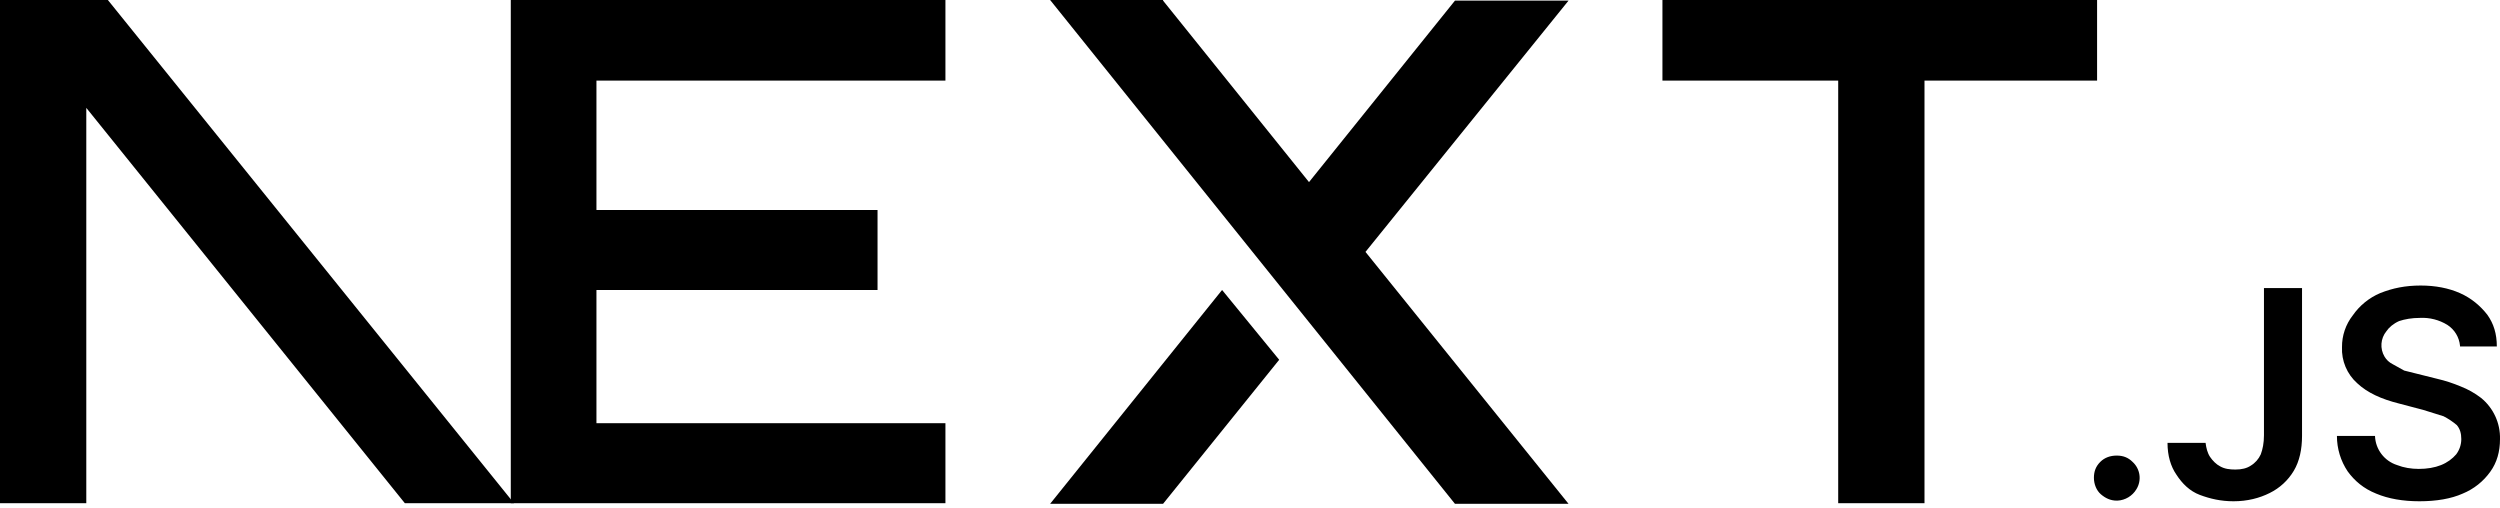
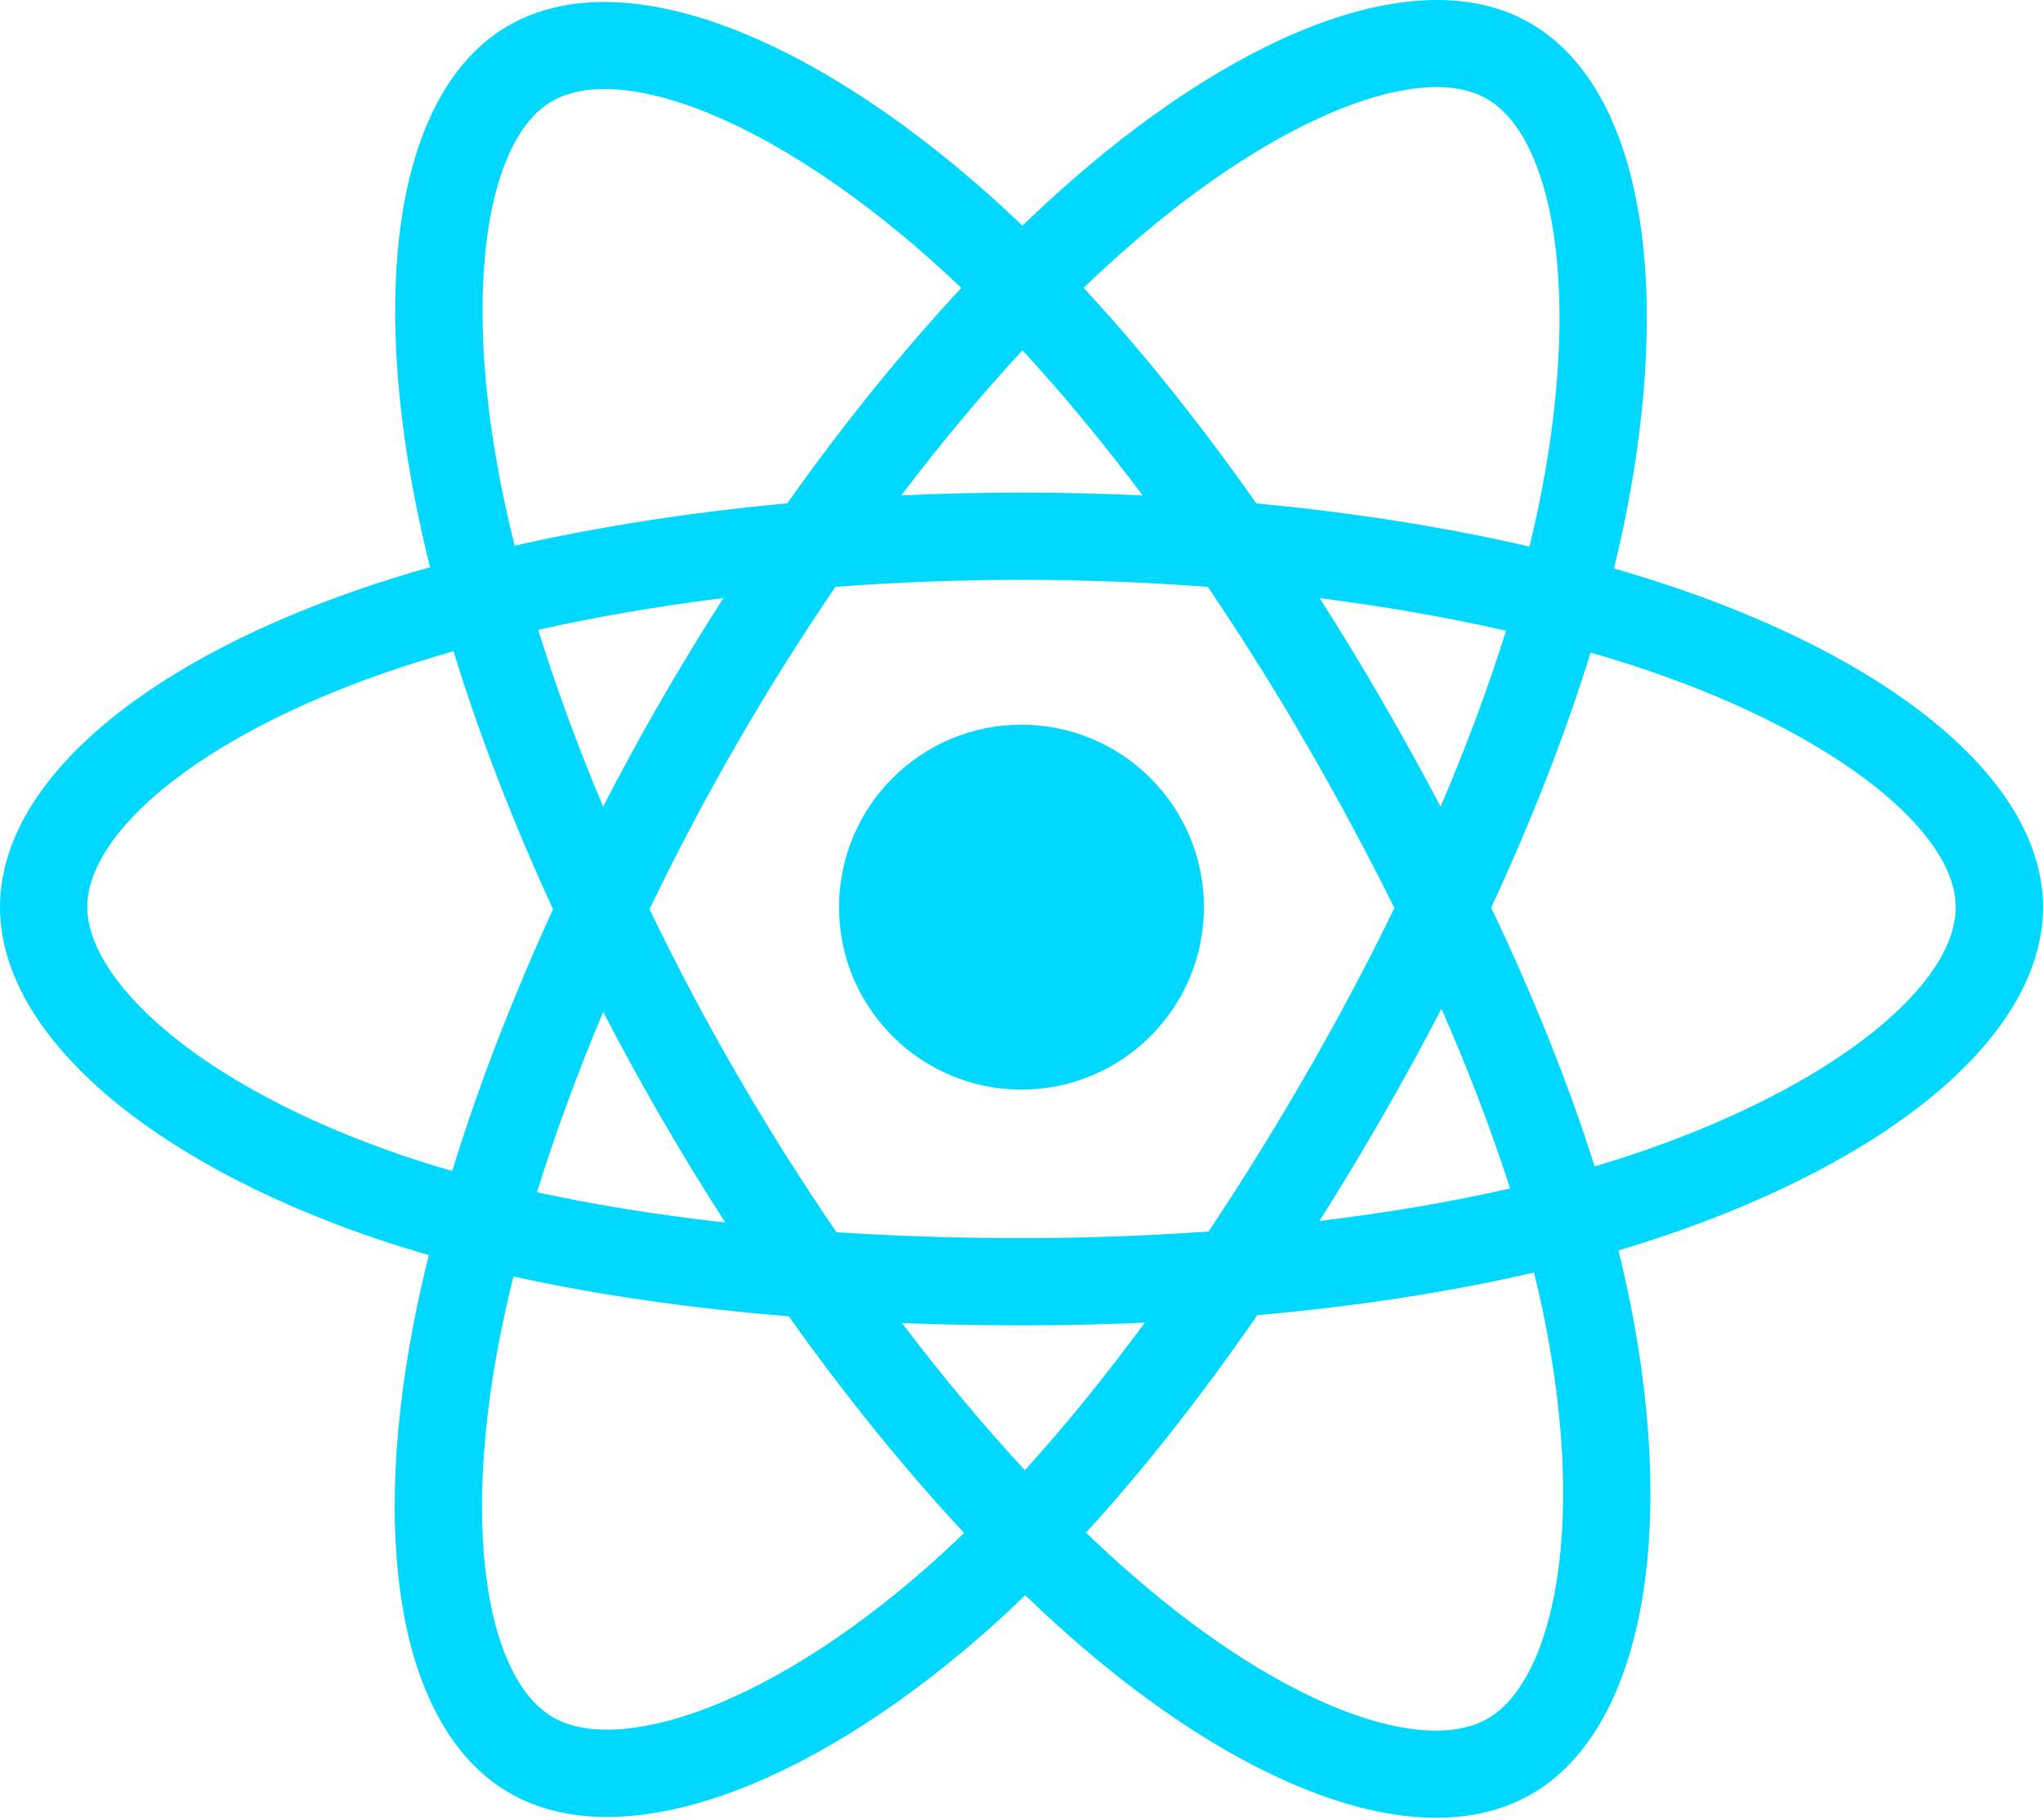
- <svg xmlns="http://www.w3.org/2000/svg" fill="none" viewBox="0 0 394 80">
-   <path fill="#000" d="M262 0h68.5v12.7h-27.2v66.6h-13.6V12.7H262V0ZM149 0v12.7H94v20.4h44.3v12.6H94v21h55v12.6H80.5V0h68.7zm34.3 0h-17.8l63.8 79.4h17.9l-32-39.7 32-39.6h-17.9l-23 28.6-23-28.6zm18.3 56.7-9-11-27.1 33.7h17.8l18.3-22.7z" />
-   <path fill="#000" d="M81 79.3 17 0H0v79.3h13.6V17l50.2 62.3H81Zm252.6-.4c-1 0-1.8-.4-2.5-1s-1.1-1.6-1.1-2.6.3-1.8 1-2.5 1.6-1 2.6-1 1.8.3 2.5 1a3.4 3.4 0 0 1 .6 4.3 3.7 3.7 0 0 1-3 1.8zm23.2-33.5h6v23.3c0 2.1-.4 4-1.3 5.5a9.1 9.1 0 0 1-3.8 3.5c-1.6.8-3.5 1.3-5.7 1.3-2 0-3.7-.4-5.3-1s-2.8-1.8-3.7-3.2c-.9-1.3-1.4-3-1.4-5h6c.1.8.3 1.6.7 2.2s1 1.2 1.6 1.5c.7.4 1.5.5 2.4.5 1 0 1.8-.2 2.4-.6a4 4 0 0 0 1.6-1.8c.3-.8.5-1.8.5-3V45.5zm30.9 9.1a4.4 4.4 0 0 0-2-3.3 7.5 7.5 0 0 0-4.3-1.1c-1.3 0-2.4.2-3.3.5-.9.4-1.6 1-2 1.6a3.5 3.5 0 0 0-.3 4c.3.5.7.9 1.3 1.2l1.8 1 2 .5 3.2.8c1.3.3 2.5.7 3.7 1.2a13 13 0 0 1 3.2 1.8 8.1 8.1 0 0 1 3 6.5c0 2-.5 3.7-1.5 5.1a10 10 0 0 1-4.4 3.5c-1.8.8-4.1 1.2-6.8 1.2-2.6 0-4.9-.4-6.8-1.2-2-.8-3.4-2-4.5-3.5a10 10 0 0 1-1.7-5.6h6a5 5 0 0 0 3.5 4.6c1 .4 2.2.6 3.4.6 1.3 0 2.5-.2 3.5-.6 1-.4 1.8-1 2.4-1.7a4 4 0 0 0 .8-2.4c0-.9-.2-1.6-.7-2.2a11 11 0 0 0-2.1-1.4l-3.2-1-3.8-1c-2.8-.7-5-1.7-6.6-3.2a7.2 7.2 0 0 1-2.4-5.7 8 8 0 0 1 1.7-5 10 10 0 0 1 4.3-3.5c2-.8 4-1.2 6.4-1.2 2.3 0 4.4.4 6.2 1.2 1.8.8 3.2 2 4.3 3.4 1 1.4 1.5 3 1.5 5h-5.8z" />
+ <svg xmlns="http://www.w3.org/2000/svg" aria-hidden="true" role="img" class="iconify iconify--logos" width="35.93" height="32" preserveAspectRatio="xMidYMid meet" viewBox="0 0 256 228">
+   <path fill="#00D8FF" d="M210.483 73.824a171.49 171.49 0 0 0-8.24-2.597c.465-1.9.893-3.777 1.273-5.621c6.238-30.281 2.16-54.676-11.769-62.708c-13.355-7.7-35.196.329-57.254 19.526a171.23 171.23 0 0 0-6.375 5.848a155.866 155.866 0 0 0-4.241-3.917C100.759 3.829 77.587-4.822 63.673 3.233C50.33 10.957 46.379 33.89 51.995 62.588a170.974 170.974 0 0 0 1.892 8.48c-3.28.932-6.445 1.924-9.474 2.98C17.309 83.498 0 98.307 0 113.668c0 15.865 18.582 31.778 46.812 41.427a145.52 145.52 0 0 0 6.921 2.165a167.467 167.467 0 0 0-2.01 9.138c-5.354 28.2-1.173 50.591 12.134 58.266c13.744 7.926 36.812-.22 59.273-19.855a145.567 145.567 0 0 0 5.342-4.923a168.064 168.064 0 0 0 6.92 6.314c21.758 18.722 43.246 26.282 56.54 18.586c13.731-7.949 18.194-32.003 12.4-61.268a145.016 145.016 0 0 0-1.535-6.842c1.62-.48 3.21-.974 4.76-1.488c29.348-9.723 48.443-25.443 48.443-41.52c0-15.417-17.868-30.326-45.517-39.844Zm-6.365 70.984c-1.4.463-2.836.91-4.3 1.345c-3.24-10.257-7.612-21.163-12.963-32.432c5.106-11 9.31-21.767 12.459-31.957c2.619.758 5.16 1.557 7.61 2.4c23.69 8.156 38.14 20.213 38.14 29.504c0 9.896-15.606 22.743-40.946 31.14Zm-10.514 20.834c2.562 12.94 2.927 24.64 1.23 33.787c-1.524 8.219-4.59 13.698-8.382 15.893c-8.067 4.67-25.32-1.4-43.927-17.412a156.726 156.726 0 0 1-6.437-5.87c7.214-7.889 14.423-17.06 21.459-27.246c12.376-1.098 24.068-2.894 34.671-5.345a134.17 134.17 0 0 1 1.386 6.193ZM87.276 214.515c-7.882 2.783-14.16 2.863-17.955.675c-8.075-4.657-11.432-22.636-6.853-46.752a156.923 156.923 0 0 1 1.869-8.499c10.486 2.32 22.093 3.988 34.498 4.994c7.084 9.967 14.501 19.128 21.976 27.15a134.668 134.668 0 0 1-4.877 4.492c-9.933 8.682-19.886 14.842-28.658 17.94ZM50.35 144.747c-12.483-4.267-22.792-9.812-29.858-15.863c-6.35-5.437-9.555-10.836-9.555-15.216c0-9.322 13.897-21.212 37.076-29.293c2.813-.98 5.757-1.905 8.812-2.773c3.204 10.42 7.406 21.315 12.477 32.332c-5.137 11.18-9.399 22.249-12.634 32.792a134.718 134.718 0 0 1-6.318-1.979Zm12.378-84.26c-4.811-24.587-1.616-43.134 6.425-47.789c8.564-4.958 27.502 2.111 47.463 19.835a144.318 144.318 0 0 1 3.841 3.545c-7.438 7.987-14.787 17.08-21.808 26.988c-12.04 1.116-23.565 2.908-34.161 5.309a160.342 160.342 0 0 1-1.76-7.887Zm110.427 27.268a347.8 347.8 0 0 0-7.785-12.803c8.168 1.033 15.994 2.404 23.343 4.08c-2.206 7.072-4.956 14.465-8.193 22.045a381.151 381.151 0 0 0-7.365-13.322Zm-45.032-43.861c5.044 5.465 10.096 11.566 15.065 18.186a322.04 322.04 0 0 0-30.257-.006c4.974-6.559 10.069-12.652 15.192-18.18ZM82.802 87.83a323.167 323.167 0 0 0-7.227 13.238c-3.184-7.553-5.909-14.98-8.134-22.152c7.304-1.634 15.093-2.97 23.209-3.984a321.524 321.524 0 0 0-7.848 12.897Zm8.081 65.352c-8.385-.936-16.291-2.203-23.593-3.793c2.26-7.3 5.045-14.885 8.298-22.6a321.187 321.187 0 0 0 7.257 13.246c2.594 4.48 5.28 8.868 8.038 13.147Zm37.542 31.03c-5.184-5.592-10.354-11.779-15.403-18.433c4.902.192 9.899.29 14.978.29c5.218 0 10.376-.117 15.453-.343c-4.985 6.774-10.018 12.97-15.028 18.486Zm52.198-57.817c3.422 7.8 6.306 15.345 8.596 22.52c-7.422 1.694-15.436 3.058-23.88 4.071a382.417 382.417 0 0 0 7.859-13.026a347.403 347.403 0 0 0 7.425-13.565Zm-16.898 8.101a358.557 358.557 0 0 1-12.281 19.815a329.4 329.4 0 0 1-23.444.823c-7.967 0-15.716-.248-23.178-.732a310.202 310.202 0 0 1-12.513-19.846h.001a307.41 307.41 0 0 1-10.923-20.627a310.278 310.278 0 0 1 10.89-20.637l-.001.001a307.318 307.318 0 0 1 12.413-19.761c7.613-.576 15.42-.876 23.31-.876H128c7.926 0 15.743.303 23.354.883a329.357 329.357 0 0 1 12.335 19.695a358.489 358.489 0 0 1 11.036 20.54a329.472 329.472 0 0 1-11 20.722Zm22.56-122.124c8.572 4.944 11.906 24.881 6.52 51.026c-.344 1.668-.73 3.367-1.15 5.09c-10.622-2.452-22.155-4.275-34.23-5.408c-7.034-10.017-14.323-19.124-21.64-27.008a160.789 160.789 0 0 1 5.888-5.4c18.9-16.447 36.564-22.941 44.612-18.3ZM128 90.808c12.625 0 22.86 10.235 22.86 22.86s-10.235 22.86-22.86 22.86s-22.86-10.235-22.86-22.86s10.235-22.86 22.86-22.86Z" />
</svg>
